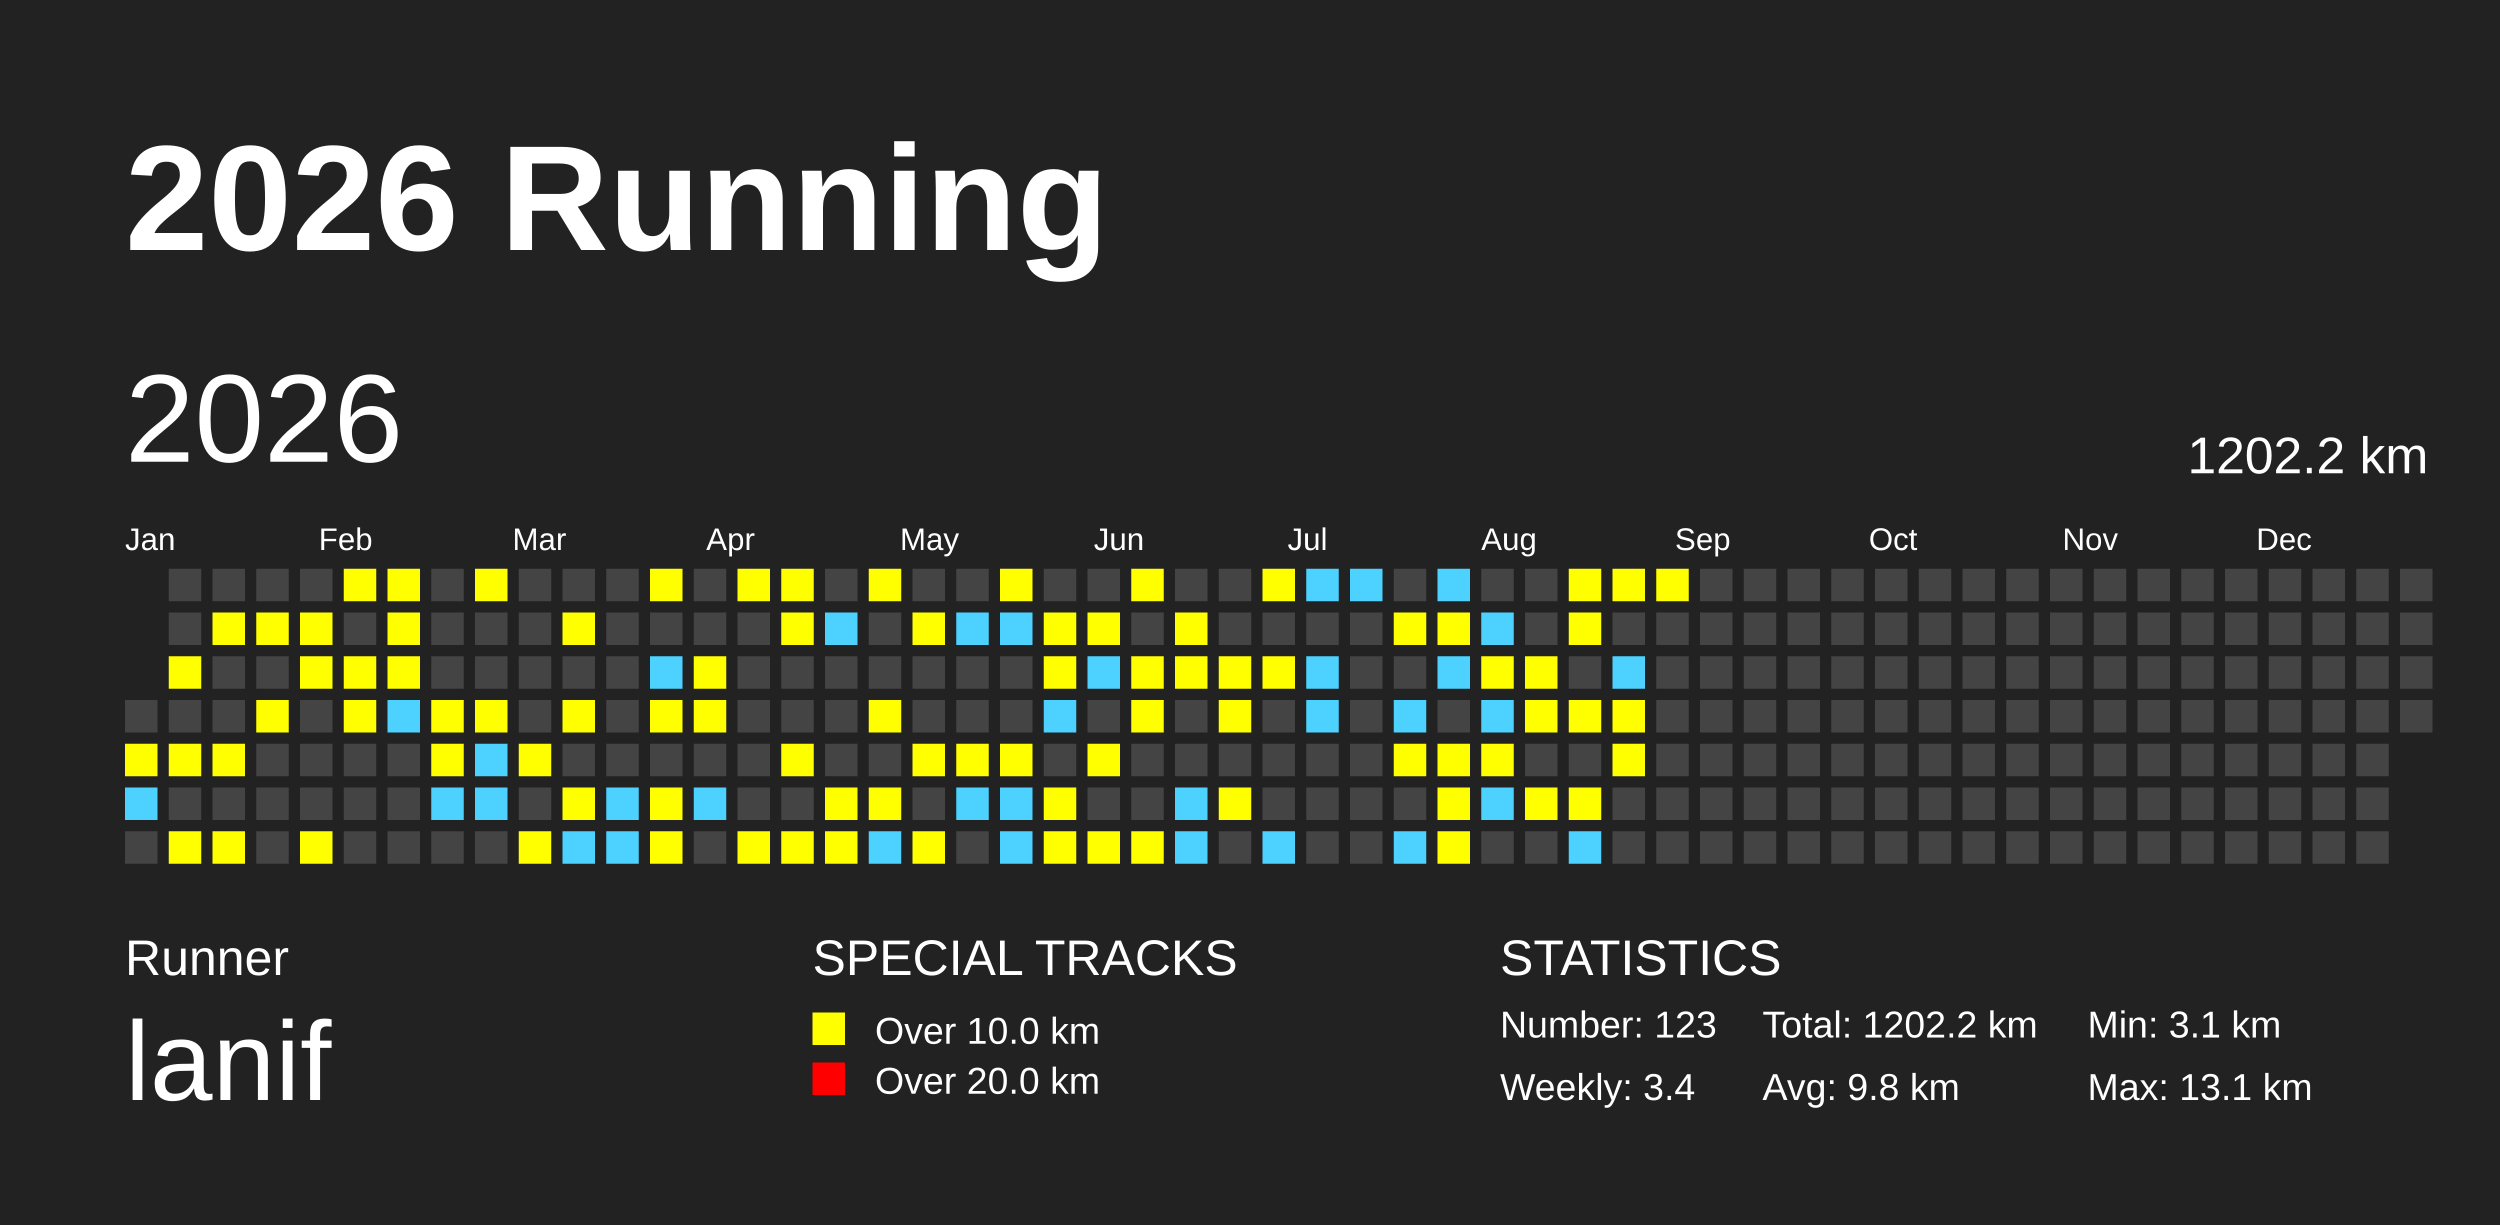
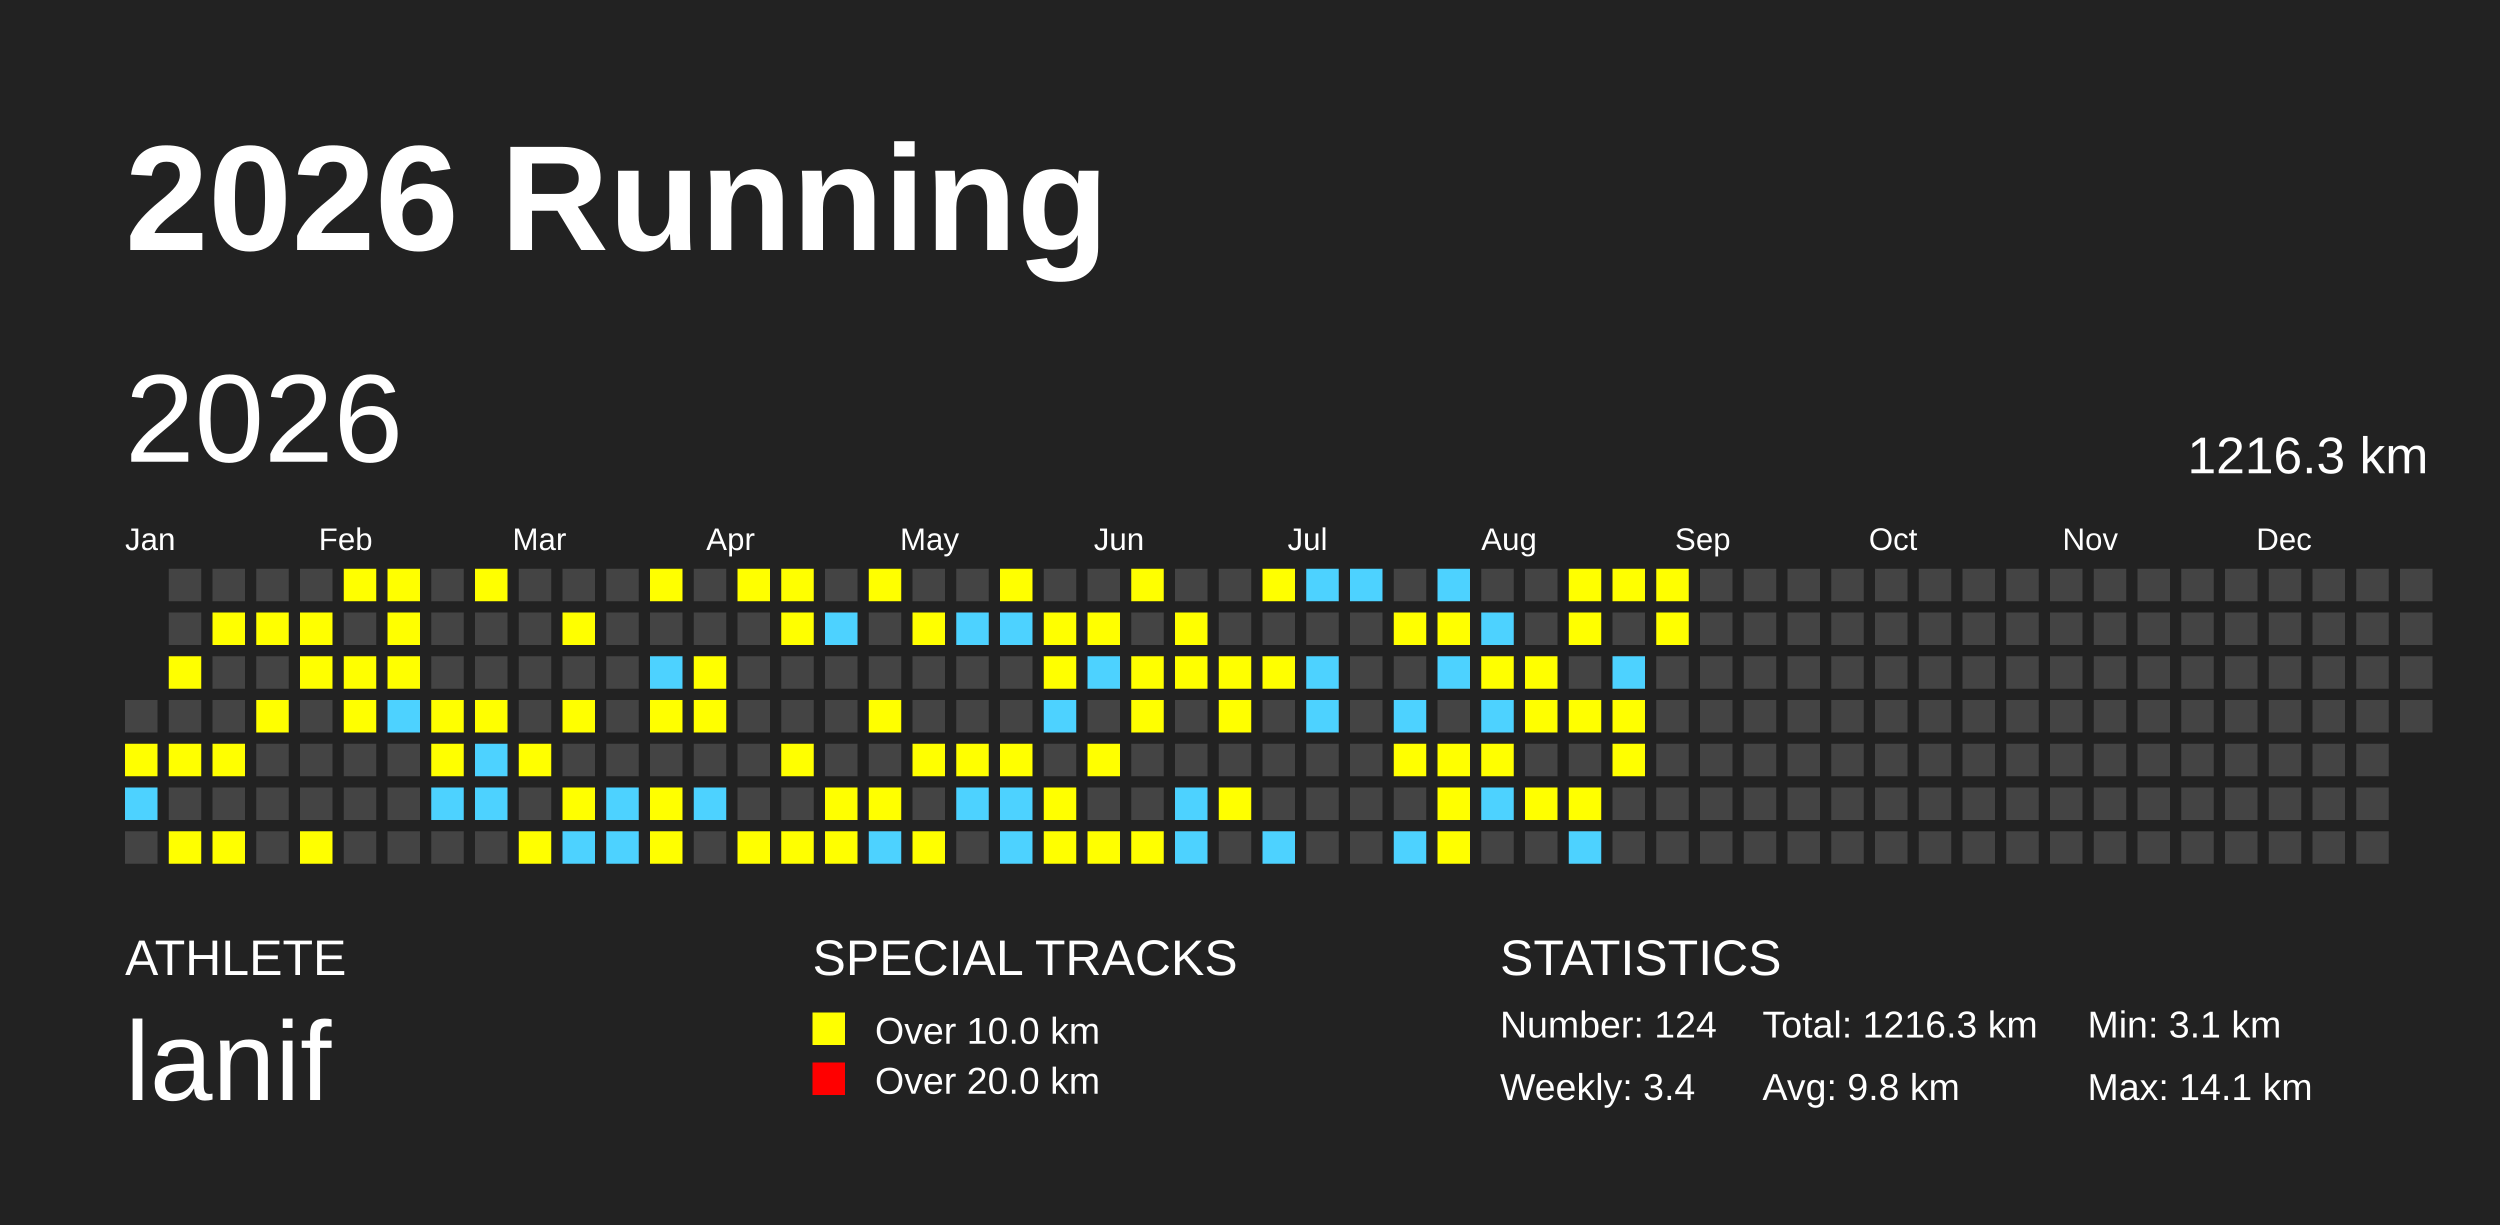
<svg xmlns="http://www.w3.org/2000/svg" baseProfile="full" height="98mm" version="1.1" viewBox="0,0,200,98" width="200mm">
-   <defs>
-     <pattern height="2" id="indoor-stripe" patternUnits="userSpaceOnUse" width="2">
-       <line stroke="white" stroke-opacity="0.45" stroke-width="0.5" x1="0" x2="2" y1="2" y2="0" />
-     </pattern>
-   </defs>
+   <defs />
  <rect fill="#222222" height="98" width="200" x="0" y="0" />
  <text fill="#FFFFFF" style="font-size:12px; font-family:Arial; font-weight:bold;" x="10" y="20">2026 Running</text>
-   <text fill="#FFFFFF" style="font-size:4px; font-family:Arial" x="10" y="78">Runner</text>
+   <text fill="#FFFFFF" style="font-size:4px; font-family:Arial" x="10" y="78">ATHLETE</text>
  <text fill="#FFFFFF" style="font-size:9px; font-family:Arial" x="10" y="88">lanif</text>
  <text fill="#FFFFFF" style="font-size:4px; font-family:Arial" x="65" y="78">SPECIAL TRACKS</text>
  <rect fill="yellow" height="2.6" width="2.6" x="65" y="81" />
  <text fill="#FFFFFF" style="font-size:3px; font-family:Arial" x="70" y="83.5">Over 10.0 km</text>
  <rect fill="red" height="2.6" width="2.6" x="65" y="85" />
  <text fill="#FFFFFF" style="font-size:3px; font-family:Arial" x="70" y="87.5">Over 20.0 km</text>
  <text fill="#FFFFFF" style="font-size:4px; font-family:Arial" x="120" y="78">STATISTICS</text>
-   <text fill="#FFFFFF" style="font-size:3px; font-family:Arial" x="120" y="83">Number: 123</text>
+   <text fill="#FFFFFF" style="font-size:3px; font-family:Arial" x="120" y="83">Number: 124</text>
  <text fill="#FFFFFF" style="font-size:3px; font-family:Arial" x="120" y="88">Weekly: 3.4</text>
-   <text fill="#FFFFFF" style="font-size:3px; font-family:Arial" x="141" y="83">Total: 1202.2 km</text>
+   <text fill="#FFFFFF" style="font-size:3px; font-family:Arial" x="141" y="83">Total: 1216.3 km</text>
  <text fill="#FFFFFF" style="font-size:3px; font-family:Arial" x="141" y="88">Avg: 9.8 km</text>
  <text fill="#FFFFFF" style="font-size:3px; font-family:Arial" x="167" y="83">Min: 3.1 km</text>
-   <text fill="#FFFFFF" style="font-size:3px; font-family:Arial" x="167" y="88">Max: 13.1 km</text>
+   <text fill="#FFFFFF" style="font-size:3px; font-family:Arial" x="167" y="88">Max: 14.1 km</text>
  <text dominant-baseline="hanging" fill="#FFFFFF" style="font-size:10.0px; font-family:Arial;" x="10" y="30">2026</text>
-   <text dominant-baseline="hanging" fill="#FFFFFF" style="font-size:4.125px; font-family:Arial;" x="175" y="35">1202.2 km</text>
+   <text dominant-baseline="hanging" fill="#FFFFFF" style="font-size:4.125px; font-family:Arial;" x="175" y="35">1216.3 km</text>
  <text fill="#FFFFFF" style="font-size:2.5px; font-family:Arial" x="10.0" y="44">Jan</text>
  <text fill="#FFFFFF" style="font-size:2.5px; font-family:Arial" x="25.5" y="44">Feb</text>
  <text fill="#FFFFFF" style="font-size:2.5px; font-family:Arial" x="41.0" y="44">Mar</text>
  <text fill="#FFFFFF" style="font-size:2.5px; font-family:Arial" x="56.5" y="44">Apr</text>
  <text fill="#FFFFFF" style="font-size:2.5px; font-family:Arial" x="72.0" y="44">May</text>
  <text fill="#FFFFFF" style="font-size:2.5px; font-family:Arial" x="87.5" y="44">Jun</text>
  <text fill="#FFFFFF" style="font-size:2.5px; font-family:Arial" x="103.0" y="44">Jul</text>
  <text fill="#FFFFFF" style="font-size:2.5px; font-family:Arial" x="118.5" y="44">Aug</text>
  <text fill="#FFFFFF" style="font-size:2.5px; font-family:Arial" x="134.0" y="44">Sep</text>
  <text fill="#FFFFFF" style="font-size:2.5px; font-family:Arial" x="149.5" y="44">Oct</text>
  <text fill="#FFFFFF" style="font-size:2.5px; font-family:Arial" x="165.0" y="44">Nov</text>
  <text fill="#FFFFFF" style="font-size:2.5px; font-family:Arial" x="180.5" y="44">Dec</text>
  <rect fill="#444444" height="2.6" width="2.6" x="10.0" y="56.0" />
  <rect fill="yellow" height="2.6" width="2.6" x="10.0" y="59.5" />
  <rect fill="#4DD2FF" height="2.6" width="2.6" x="10.0" y="63.0" />
  <rect fill="#444444" height="2.6" width="2.6" x="10.0" y="66.5" />
  <rect fill="#444444" height="2.6" width="2.6" x="13.5" y="45.5" />
  <rect fill="#444444" height="2.6" width="2.6" x="13.5" y="49.0" />
  <rect fill="yellow" height="2.6" width="2.6" x="13.5" y="52.5" />
  <rect fill="#444444" height="2.6" width="2.6" x="13.5" y="56.0" />
  <rect fill="yellow" height="2.6" width="2.6" x="13.5" y="59.5" />
  <rect fill="#444444" height="2.6" width="2.6" x="13.5" y="63.0" />
  <rect fill="yellow" height="2.6" width="2.6" x="13.5" y="66.5" />
  <rect fill="#444444" height="2.6" width="2.6" x="17.0" y="45.5" />
  <rect fill="yellow" height="2.6" width="2.6" x="17.0" y="49.0" />
  <rect fill="#444444" height="2.6" width="2.6" x="17.0" y="52.5" />
  <rect fill="#444444" height="2.6" width="2.6" x="17.0" y="56.0" />
  <rect fill="yellow" height="2.6" width="2.6" x="17.0" y="59.5" />
  <rect fill="#444444" height="2.6" width="2.6" x="17.0" y="63.0" />
  <rect fill="yellow" height="2.6" width="2.6" x="17.0" y="66.5" />
  <rect fill="#444444" height="2.6" width="2.6" x="20.5" y="45.5" />
  <rect fill="yellow" height="2.6" width="2.6" x="20.5" y="49.0" />
  <rect fill="#444444" height="2.6" width="2.6" x="20.5" y="52.5" />
  <rect fill="yellow" height="2.6" width="2.6" x="20.5" y="56.0" />
  <rect fill="#444444" height="2.6" width="2.6" x="20.5" y="59.5" />
  <rect fill="#444444" height="2.6" width="2.6" x="20.5" y="63.0" />
  <rect fill="#444444" height="2.6" width="2.6" x="20.5" y="66.5" />
  <rect fill="#444444" height="2.6" width="2.6" x="24.0" y="45.5" />
  <rect fill="yellow" height="2.6" width="2.6" x="24.0" y="49.0" />
  <rect fill="yellow" height="2.6" width="2.6" x="24.0" y="52.5" />
  <rect fill="#444444" height="2.6" width="2.6" x="24.0" y="56.0" />
  <rect fill="#444444" height="2.6" width="2.6" x="24.0" y="59.5" />
  <rect fill="#444444" height="2.6" width="2.6" x="24.0" y="63.0" />
  <rect fill="yellow" height="2.6" width="2.6" x="24.0" y="66.5" />
  <rect fill="yellow" height="2.6" width="2.6" x="27.5" y="45.5" />
  <rect fill="#444444" height="2.6" width="2.6" x="27.5" y="49.0" />
  <rect fill="yellow" height="2.6" width="2.6" x="27.5" y="52.5" />
  <rect fill="yellow" height="2.6" width="2.6" x="27.5" y="56.0" />
  <rect fill="#444444" height="2.6" width="2.6" x="27.5" y="59.5" />
  <rect fill="#444444" height="2.6" width="2.6" x="27.5" y="63.0" />
  <rect fill="#444444" height="2.6" width="2.6" x="27.5" y="66.5" />
  <rect fill="yellow" height="2.6" width="2.6" x="31.0" y="45.5" />
  <rect fill="yellow" height="2.6" width="2.6" x="31.0" y="49.0" />
  <rect fill="yellow" height="2.6" width="2.6" x="31.0" y="52.5" />
  <rect fill="#4DD2FF" height="2.6" width="2.6" x="31.0" y="56.0" />
  <rect fill="#444444" height="2.6" width="2.6" x="31.0" y="59.5" />
  <rect fill="#444444" height="2.6" width="2.6" x="31.0" y="63.0" />
  <rect fill="#444444" height="2.6" width="2.6" x="31.0" y="66.5" />
  <rect fill="#444444" height="2.6" width="2.6" x="34.5" y="45.5" />
  <rect fill="#444444" height="2.6" width="2.6" x="34.5" y="49.0" />
  <rect fill="#444444" height="2.6" width="2.6" x="34.5" y="52.5" />
  <rect fill="yellow" height="2.6" width="2.6" x="34.5" y="56.0" />
  <rect fill="yellow" height="2.6" width="2.6" x="34.5" y="59.5" />
  <rect fill="#4DD2FF" height="2.6" width="2.6" x="34.5" y="63.0" />
  <rect fill="#444444" height="2.6" width="2.6" x="34.5" y="66.5" />
  <rect fill="yellow" height="2.6" width="2.6" x="38.0" y="45.5" />
  <rect fill="#444444" height="2.6" width="2.6" x="38.0" y="49.0" />
  <rect fill="#444444" height="2.6" width="2.6" x="38.0" y="52.5" />
  <rect fill="yellow" height="2.6" width="2.6" x="38.0" y="56.0" />
  <rect fill="#4DD2FF" height="2.6" width="2.6" x="38.0" y="59.5" />
  <rect fill="#4DD2FF" height="2.6" width="2.6" x="38.0" y="63.0" />
  <rect fill="#444444" height="2.6" width="2.6" x="38.0" y="66.5" />
  <rect fill="#444444" height="2.6" width="2.6" x="41.5" y="45.5" />
  <rect fill="#444444" height="2.6" width="2.6" x="41.5" y="49.0" />
  <rect fill="#444444" height="2.6" width="2.6" x="41.5" y="52.5" />
  <rect fill="#444444" height="2.6" width="2.6" x="41.5" y="56.0" />
  <rect fill="yellow" height="2.6" width="2.6" x="41.5" y="59.5" />
  <rect fill="#444444" height="2.6" width="2.6" x="41.5" y="63.0" />
  <rect fill="yellow" height="2.6" width="2.6" x="41.5" y="66.5" />
  <rect fill="#444444" height="2.6" width="2.6" x="45.0" y="45.5" />
  <rect fill="yellow" height="2.6" width="2.6" x="45.0" y="49.0" />
  <rect fill="#444444" height="2.6" width="2.6" x="45.0" y="52.5" />
  <rect fill="yellow" height="2.6" width="2.6" x="45.0" y="56.0" />
  <rect fill="#444444" height="2.6" width="2.6" x="45.0" y="59.5" />
  <rect fill="yellow" height="2.6" width="2.6" x="45.0" y="63.0" />
  <rect fill="#4DD2FF" height="2.6" width="2.6" x="45.0" y="66.5" />
  <rect fill="#444444" height="2.6" width="2.6" x="48.5" y="45.5" />
  <rect fill="#444444" height="2.6" width="2.6" x="48.5" y="49.0" />
  <rect fill="#444444" height="2.6" width="2.6" x="48.5" y="52.5" />
  <rect fill="#444444" height="2.6" width="2.6" x="48.5" y="56.0" />
  <rect fill="#444444" height="2.6" width="2.6" x="48.5" y="59.5" />
  <rect fill="#4DD2FF" height="2.6" width="2.6" x="48.5" y="63.0" />
  <rect fill="#4DD2FF" height="2.6" width="2.6" x="48.5" y="66.5" />
  <rect fill="yellow" height="2.6" width="2.6" x="52.0" y="45.5" />
  <rect fill="#444444" height="2.6" width="2.6" x="52.0" y="49.0" />
  <rect fill="#4DD2FF" height="2.6" width="2.6" x="52.0" y="52.5" />
  <rect fill="yellow" height="2.6" width="2.6" x="52.0" y="56.0" />
  <rect fill="#444444" height="2.6" width="2.6" x="52.0" y="59.5" />
  <rect fill="yellow" height="2.6" width="2.6" x="52.0" y="63.0" />
  <rect fill="yellow" height="2.6" width="2.6" x="52.0" y="66.5" />
  <rect fill="#444444" height="2.6" width="2.6" x="55.5" y="45.5" />
  <rect fill="#444444" height="2.6" width="2.6" x="55.5" y="49.0" />
  <rect fill="yellow" height="2.6" width="2.6" x="55.5" y="52.5" />
  <rect fill="yellow" height="2.6" width="2.6" x="55.5" y="56.0" />
  <rect fill="#444444" height="2.6" width="2.6" x="55.5" y="59.5" />
  <rect fill="#4DD2FF" height="2.6" width="2.6" x="55.5" y="63.0" />
  <rect fill="#444444" height="2.6" width="2.6" x="55.5" y="66.5" />
  <rect fill="yellow" height="2.6" width="2.6" x="59.0" y="45.5" />
  <rect fill="#444444" height="2.6" width="2.6" x="59.0" y="49.0" />
  <rect fill="#444444" height="2.6" width="2.6" x="59.0" y="52.5" />
  <rect fill="#444444" height="2.6" width="2.6" x="59.0" y="56.0" />
  <rect fill="#444444" height="2.6" width="2.6" x="59.0" y="59.5" />
  <rect fill="#444444" height="2.6" width="2.6" x="59.0" y="63.0" />
  <rect fill="yellow" height="2.6" width="2.6" x="59.0" y="66.5" />
  <rect fill="yellow" height="2.6" width="2.6" x="62.5" y="45.5" />
  <rect fill="yellow" height="2.6" width="2.6" x="62.5" y="49.0" />
  <rect fill="#444444" height="2.6" width="2.6" x="62.5" y="52.5" />
  <rect fill="#444444" height="2.6" width="2.6" x="62.5" y="56.0" />
  <rect fill="yellow" height="2.6" width="2.6" x="62.5" y="59.5" />
  <rect fill="#444444" height="2.6" width="2.6" x="62.5" y="63.0" />
  <rect fill="yellow" height="2.6" width="2.6" x="62.5" y="66.5" />
  <rect fill="#444444" height="2.6" width="2.6" x="66.0" y="45.5" />
  <rect fill="#4DD2FF" height="2.6" width="2.6" x="66.0" y="49.0" />
  <rect fill="#444444" height="2.6" width="2.6" x="66.0" y="52.5" />
  <rect fill="#444444" height="2.6" width="2.6" x="66.0" y="56.0" />
  <rect fill="#444444" height="2.6" width="2.6" x="66.0" y="59.5" />
  <rect fill="yellow" height="2.6" width="2.6" x="66.0" y="63.0" />
  <rect fill="yellow" height="2.6" width="2.6" x="66.0" y="66.5" />
  <rect fill="yellow" height="2.6" width="2.6" x="69.5" y="45.5" />
  <rect fill="#444444" height="2.6" width="2.6" x="69.5" y="49.0" />
  <rect fill="#444444" height="2.6" width="2.6" x="69.5" y="52.5" />
  <rect fill="yellow" height="2.6" width="2.6" x="69.5" y="56.0" />
  <rect fill="#444444" height="2.6" width="2.6" x="69.5" y="59.5" />
  <rect fill="yellow" height="2.6" width="2.6" x="69.5" y="63.0" />
  <rect fill="#4DD2FF" height="2.6" width="2.6" x="69.5" y="66.5" />
  <rect fill="#444444" height="2.6" width="2.6" x="73.0" y="45.5" />
  <rect fill="yellow" height="2.6" width="2.6" x="73.0" y="49.0" />
  <rect fill="#444444" height="2.6" width="2.6" x="73.0" y="52.5" />
  <rect fill="#444444" height="2.6" width="2.6" x="73.0" y="56.0" />
  <rect fill="yellow" height="2.6" width="2.6" x="73.0" y="59.5" />
  <rect fill="#444444" height="2.6" width="2.6" x="73.0" y="63.0" />
  <rect fill="yellow" height="2.6" width="2.6" x="73.0" y="66.5" />
  <rect fill="#444444" height="2.6" width="2.6" x="76.5" y="45.5" />
  <rect fill="#4DD2FF" height="2.6" width="2.6" x="76.5" y="49.0" />
  <rect fill="#444444" height="2.6" width="2.6" x="76.5" y="52.5" />
  <rect fill="#444444" height="2.6" width="2.6" x="76.5" y="56.0" />
  <rect fill="yellow" height="2.6" width="2.6" x="76.5" y="59.5" />
  <rect fill="#4DD2FF" height="2.6" width="2.6" x="76.5" y="63.0" />
  <rect fill="#444444" height="2.6" width="2.6" x="76.5" y="66.5" />
  <rect fill="yellow" height="2.6" width="2.6" x="80.0" y="45.5" />
  <rect fill="#4DD2FF" height="2.6" width="2.6" x="80.0" y="49.0" />
  <rect fill="#444444" height="2.6" width="2.6" x="80.0" y="52.5" />
  <rect fill="#444444" height="2.6" width="2.6" x="80.0" y="56.0" />
  <rect fill="yellow" height="2.6" width="2.6" x="80.0" y="59.5" />
  <rect fill="#4DD2FF" height="2.6" width="2.6" x="80.0" y="63.0" />
  <rect fill="#4DD2FF" height="2.6" width="2.6" x="80.0" y="66.5" />
  <rect fill="#444444" height="2.6" width="2.6" x="83.5" y="45.5" />
  <rect fill="yellow" height="2.6" width="2.6" x="83.5" y="49.0" />
  <rect fill="yellow" height="2.6" width="2.6" x="83.5" y="52.5" />
  <rect fill="#4DD2FF" height="2.6" width="2.6" x="83.5" y="56.0" />
  <rect fill="#444444" height="2.6" width="2.6" x="83.5" y="59.5" />
  <rect fill="yellow" height="2.6" width="2.6" x="83.5" y="63.0" />
  <rect fill="yellow" height="2.6" width="2.6" x="83.5" y="66.5" />
  <rect fill="#444444" height="2.6" width="2.6" x="87.0" y="45.5" />
  <rect fill="yellow" height="2.6" width="2.6" x="87.0" y="49.0" />
  <rect fill="#4DD2FF" height="2.6" width="2.6" x="87.0" y="52.5" />
  <rect fill="#444444" height="2.6" width="2.6" x="87.0" y="56.0" />
  <rect fill="yellow" height="2.6" width="2.6" x="87.0" y="59.5" />
  <rect fill="#444444" height="2.6" width="2.6" x="87.0" y="63.0" />
  <rect fill="yellow" height="2.6" width="2.6" x="87.0" y="66.5" />
  <rect fill="yellow" height="2.6" width="2.6" x="90.5" y="45.5" />
  <rect fill="#444444" height="2.6" width="2.6" x="90.5" y="49.0" />
  <rect fill="yellow" height="2.6" width="2.6" x="90.5" y="52.5" />
  <rect fill="yellow" height="2.6" width="2.6" x="90.5" y="56.0" />
  <rect fill="#444444" height="2.6" width="2.6" x="90.5" y="59.5" />
  <rect fill="#444444" height="2.6" width="2.6" x="90.5" y="63.0" />
  <rect fill="yellow" height="2.6" width="2.6" x="90.5" y="66.5" />
  <rect fill="#444444" height="2.6" width="2.6" x="94.0" y="45.5" />
  <rect fill="yellow" height="2.6" width="2.6" x="94.0" y="49.0" />
  <rect fill="yellow" height="2.6" width="2.6" x="94.0" y="52.5" />
  <rect fill="#444444" height="2.6" width="2.6" x="94.0" y="56.0" />
  <rect fill="#444444" height="2.6" width="2.6" x="94.0" y="59.5" />
  <rect fill="#4DD2FF" height="2.6" width="2.6" x="94.0" y="63.0" />
  <rect fill="#4DD2FF" height="2.6" width="2.6" x="94.0" y="66.5" />
  <rect fill="#444444" height="2.6" width="2.6" x="97.5" y="45.5" />
  <rect fill="#444444" height="2.6" width="2.6" x="97.5" y="49.0" />
  <rect fill="yellow" height="2.6" width="2.6" x="97.5" y="52.5" />
  <rect fill="yellow" height="2.6" width="2.6" x="97.5" y="56.0" />
  <rect fill="#444444" height="2.6" width="2.6" x="97.5" y="59.5" />
  <rect fill="yellow" height="2.6" width="2.6" x="97.5" y="63.0" />
  <rect fill="#444444" height="2.6" width="2.6" x="97.5" y="66.5" />
  <rect fill="yellow" height="2.6" width="2.6" x="101.0" y="45.5" />
  <rect fill="#444444" height="2.6" width="2.6" x="101.0" y="49.0" />
  <rect fill="yellow" height="2.6" width="2.6" x="101.0" y="52.5" />
  <rect fill="#444444" height="2.6" width="2.6" x="101.0" y="56.0" />
  <rect fill="#444444" height="2.6" width="2.6" x="101.0" y="59.5" />
  <rect fill="#444444" height="2.6" width="2.6" x="101.0" y="63.0" />
  <rect fill="#4DD2FF" height="2.6" width="2.6" x="101.0" y="66.5" />
  <rect fill="#4DD2FF" height="2.6" width="2.6" x="104.5" y="45.5" />
  <rect fill="#444444" height="2.6" width="2.6" x="104.5" y="49.0" />
  <rect fill="#4DD2FF" height="2.6" width="2.6" x="104.5" y="52.5" />
  <rect fill="#4DD2FF" height="2.6" width="2.6" x="104.5" y="56.0" />
  <rect fill="#444444" height="2.6" width="2.6" x="104.5" y="59.5" />
  <rect fill="#444444" height="2.6" width="2.6" x="104.5" y="63.0" />
  <rect fill="#444444" height="2.6" width="2.6" x="104.5" y="66.5" />
  <rect fill="#4DD2FF" height="2.6" width="2.6" x="108.0" y="45.5" />
  <rect fill="#444444" height="2.6" width="2.6" x="108.0" y="49.0" />
  <rect fill="#444444" height="2.6" width="2.6" x="108.0" y="52.5" />
  <rect fill="#444444" height="2.6" width="2.6" x="108.0" y="56.0" />
  <rect fill="#444444" height="2.6" width="2.6" x="108.0" y="59.5" />
  <rect fill="#444444" height="2.6" width="2.6" x="108.0" y="63.0" />
  <rect fill="#444444" height="2.6" width="2.6" x="108.0" y="66.5" />
  <rect fill="#444444" height="2.6" width="2.6" x="111.5" y="45.5" />
  <rect fill="yellow" height="2.6" width="2.6" x="111.5" y="49.0" />
  <rect fill="#444444" height="2.6" width="2.6" x="111.5" y="52.5" />
  <rect fill="#4DD2FF" height="2.6" width="2.6" x="111.5" y="56.0" />
  <rect fill="yellow" height="2.6" width="2.6" x="111.5" y="59.5" />
  <rect fill="#444444" height="2.6" width="2.6" x="111.5" y="63.0" />
  <rect fill="#4DD2FF" height="2.6" width="2.6" x="111.5" y="66.5" />
  <rect fill="#4DD2FF" height="2.6" width="2.6" x="115.0" y="45.5" />
  <rect fill="yellow" height="2.6" width="2.6" x="115.0" y="49.0" />
  <rect fill="#4DD2FF" height="2.6" width="2.6" x="115.0" y="52.5" />
  <rect fill="#444444" height="2.6" width="2.6" x="115.0" y="56.0" />
  <rect fill="yellow" height="2.6" width="2.6" x="115.0" y="59.5" />
  <rect fill="yellow" height="2.6" width="2.6" x="115.0" y="63.0" />
  <rect fill="yellow" height="2.6" width="2.6" x="115.0" y="66.5" />
  <rect fill="#444444" height="2.6" width="2.6" x="118.5" y="45.5" />
  <rect fill="#4DD2FF" height="2.6" width="2.6" x="118.5" y="49.0" />
  <rect fill="yellow" height="2.6" width="2.6" x="118.5" y="52.5" />
  <rect fill="#4DD2FF" height="2.6" width="2.6" x="118.5" y="56.0" />
  <rect fill="yellow" height="2.6" width="2.6" x="118.5" y="59.5" />
  <rect fill="#4DD2FF" height="2.6" width="2.6" x="118.5" y="63.0" />
  <rect fill="#444444" height="2.6" width="2.6" x="118.5" y="66.5" />
  <rect fill="#444444" height="2.6" width="2.6" x="122.0" y="45.5" />
  <rect fill="#444444" height="2.6" width="2.6" x="122.0" y="49.0" />
  <rect fill="yellow" height="2.6" width="2.6" x="122.0" y="52.5" />
  <rect fill="yellow" height="2.6" width="2.6" x="122.0" y="56.0" />
  <rect fill="#444444" height="2.6" width="2.6" x="122.0" y="59.5" />
  <rect fill="yellow" height="2.6" width="2.6" x="122.0" y="63.0" />
  <rect fill="#444444" height="2.6" width="2.6" x="122.0" y="66.5" />
  <rect fill="yellow" height="2.6" width="2.6" x="125.5" y="45.5" />
  <rect fill="yellow" height="2.6" width="2.6" x="125.5" y="49.0" />
  <rect fill="#444444" height="2.6" width="2.6" x="125.5" y="52.5" />
  <rect fill="yellow" height="2.6" width="2.6" x="125.5" y="56.0" />
  <rect fill="#444444" height="2.6" width="2.6" x="125.5" y="59.5" />
  <rect fill="yellow" height="2.6" width="2.6" x="125.5" y="63.0" />
  <rect fill="#4DD2FF" height="2.6" width="2.6" x="125.5" y="66.5" />
  <rect fill="yellow" height="2.6" width="2.6" x="129.0" y="45.5" />
  <rect fill="#444444" height="2.6" width="2.6" x="129.0" y="49.0" />
  <rect fill="#4DD2FF" height="2.6" width="2.6" x="129.0" y="52.5" />
  <rect fill="yellow" height="2.6" width="2.6" x="129.0" y="56.0" />
  <rect fill="yellow" height="2.6" width="2.6" x="129.0" y="59.5" />
  <rect fill="#444444" height="2.6" width="2.6" x="129.0" y="63.0" />
  <rect fill="#444444" height="2.6" width="2.6" x="129.0" y="66.5" />
  <rect fill="yellow" height="2.6" width="2.6" x="132.5" y="45.5" />
-   <rect fill="#444444" height="2.6" width="2.6" x="132.5" y="49.0" />
+   <rect fill="yellow" height="2.6" width="2.6" x="132.5" y="49.0" />
  <rect fill="#444444" height="2.6" width="2.6" x="132.5" y="52.5" />
  <rect fill="#444444" height="2.6" width="2.6" x="132.5" y="56.0" />
  <rect fill="#444444" height="2.6" width="2.6" x="132.5" y="59.5" />
  <rect fill="#444444" height="2.6" width="2.6" x="132.5" y="63.0" />
  <rect fill="#444444" height="2.6" width="2.6" x="132.5" y="66.5" />
  <rect fill="#444444" height="2.6" width="2.6" x="136.0" y="45.5" />
  <rect fill="#444444" height="2.6" width="2.6" x="136.0" y="49.0" />
  <rect fill="#444444" height="2.6" width="2.6" x="136.0" y="52.5" />
  <rect fill="#444444" height="2.6" width="2.6" x="136.0" y="56.0" />
  <rect fill="#444444" height="2.6" width="2.6" x="136.0" y="59.5" />
  <rect fill="#444444" height="2.6" width="2.6" x="136.0" y="63.0" />
  <rect fill="#444444" height="2.6" width="2.6" x="136.0" y="66.5" />
  <rect fill="#444444" height="2.6" width="2.6" x="139.5" y="45.5" />
  <rect fill="#444444" height="2.6" width="2.6" x="139.5" y="49.0" />
  <rect fill="#444444" height="2.6" width="2.6" x="139.5" y="52.5" />
  <rect fill="#444444" height="2.6" width="2.6" x="139.5" y="56.0" />
  <rect fill="#444444" height="2.6" width="2.6" x="139.5" y="59.5" />
  <rect fill="#444444" height="2.6" width="2.6" x="139.5" y="63.0" />
  <rect fill="#444444" height="2.6" width="2.6" x="139.5" y="66.5" />
  <rect fill="#444444" height="2.6" width="2.6" x="143.0" y="45.5" />
  <rect fill="#444444" height="2.6" width="2.6" x="143.0" y="49.0" />
  <rect fill="#444444" height="2.6" width="2.6" x="143.0" y="52.5" />
  <rect fill="#444444" height="2.6" width="2.6" x="143.0" y="56.0" />
  <rect fill="#444444" height="2.6" width="2.6" x="143.0" y="59.5" />
  <rect fill="#444444" height="2.6" width="2.6" x="143.0" y="63.0" />
  <rect fill="#444444" height="2.6" width="2.6" x="143.0" y="66.5" />
  <rect fill="#444444" height="2.6" width="2.6" x="146.5" y="45.5" />
  <rect fill="#444444" height="2.6" width="2.6" x="146.5" y="49.0" />
  <rect fill="#444444" height="2.6" width="2.6" x="146.5" y="52.5" />
  <rect fill="#444444" height="2.6" width="2.6" x="146.5" y="56.0" />
  <rect fill="#444444" height="2.6" width="2.6" x="146.5" y="59.5" />
  <rect fill="#444444" height="2.6" width="2.6" x="146.5" y="63.0" />
  <rect fill="#444444" height="2.6" width="2.6" x="146.5" y="66.5" />
  <rect fill="#444444" height="2.6" width="2.6" x="150.0" y="45.5" />
  <rect fill="#444444" height="2.6" width="2.6" x="150.0" y="49.0" />
  <rect fill="#444444" height="2.6" width="2.6" x="150.0" y="52.5" />
  <rect fill="#444444" height="2.6" width="2.6" x="150.0" y="56.0" />
  <rect fill="#444444" height="2.6" width="2.6" x="150.0" y="59.5" />
  <rect fill="#444444" height="2.6" width="2.6" x="150.0" y="63.0" />
  <rect fill="#444444" height="2.6" width="2.6" x="150.0" y="66.5" />
  <rect fill="#444444" height="2.6" width="2.6" x="153.5" y="45.5" />
  <rect fill="#444444" height="2.6" width="2.6" x="153.5" y="49.0" />
  <rect fill="#444444" height="2.6" width="2.6" x="153.5" y="52.5" />
  <rect fill="#444444" height="2.6" width="2.6" x="153.5" y="56.0" />
  <rect fill="#444444" height="2.6" width="2.6" x="153.5" y="59.5" />
  <rect fill="#444444" height="2.6" width="2.6" x="153.5" y="63.0" />
  <rect fill="#444444" height="2.6" width="2.6" x="153.5" y="66.5" />
  <rect fill="#444444" height="2.6" width="2.6" x="157.0" y="45.5" />
  <rect fill="#444444" height="2.6" width="2.6" x="157.0" y="49.0" />
  <rect fill="#444444" height="2.6" width="2.6" x="157.0" y="52.5" />
  <rect fill="#444444" height="2.6" width="2.6" x="157.0" y="56.0" />
  <rect fill="#444444" height="2.6" width="2.6" x="157.0" y="59.5" />
  <rect fill="#444444" height="2.6" width="2.6" x="157.0" y="63.0" />
  <rect fill="#444444" height="2.6" width="2.6" x="157.0" y="66.5" />
  <rect fill="#444444" height="2.6" width="2.6" x="160.5" y="45.5" />
  <rect fill="#444444" height="2.6" width="2.6" x="160.5" y="49.0" />
  <rect fill="#444444" height="2.6" width="2.6" x="160.5" y="52.5" />
  <rect fill="#444444" height="2.6" width="2.6" x="160.5" y="56.0" />
  <rect fill="#444444" height="2.6" width="2.6" x="160.5" y="59.5" />
  <rect fill="#444444" height="2.6" width="2.6" x="160.5" y="63.0" />
  <rect fill="#444444" height="2.6" width="2.6" x="160.5" y="66.5" />
  <rect fill="#444444" height="2.6" width="2.6" x="164.0" y="45.5" />
  <rect fill="#444444" height="2.6" width="2.6" x="164.0" y="49.0" />
  <rect fill="#444444" height="2.6" width="2.6" x="164.0" y="52.5" />
  <rect fill="#444444" height="2.6" width="2.6" x="164.0" y="56.0" />
  <rect fill="#444444" height="2.6" width="2.6" x="164.0" y="59.5" />
  <rect fill="#444444" height="2.6" width="2.6" x="164.0" y="63.0" />
  <rect fill="#444444" height="2.6" width="2.6" x="164.0" y="66.5" />
  <rect fill="#444444" height="2.6" width="2.6" x="167.5" y="45.5" />
  <rect fill="#444444" height="2.6" width="2.6" x="167.5" y="49.0" />
  <rect fill="#444444" height="2.6" width="2.6" x="167.5" y="52.5" />
  <rect fill="#444444" height="2.6" width="2.6" x="167.5" y="56.0" />
  <rect fill="#444444" height="2.6" width="2.6" x="167.5" y="59.5" />
  <rect fill="#444444" height="2.6" width="2.6" x="167.5" y="63.0" />
  <rect fill="#444444" height="2.6" width="2.6" x="167.5" y="66.5" />
  <rect fill="#444444" height="2.6" width="2.6" x="171.0" y="45.5" />
  <rect fill="#444444" height="2.6" width="2.6" x="171.0" y="49.0" />
  <rect fill="#444444" height="2.6" width="2.6" x="171.0" y="52.5" />
  <rect fill="#444444" height="2.6" width="2.6" x="171.0" y="56.0" />
  <rect fill="#444444" height="2.6" width="2.6" x="171.0" y="59.5" />
  <rect fill="#444444" height="2.6" width="2.6" x="171.0" y="63.0" />
  <rect fill="#444444" height="2.6" width="2.6" x="171.0" y="66.5" />
  <rect fill="#444444" height="2.6" width="2.6" x="174.5" y="45.5" />
  <rect fill="#444444" height="2.6" width="2.6" x="174.5" y="49.0" />
  <rect fill="#444444" height="2.6" width="2.6" x="174.5" y="52.5" />
  <rect fill="#444444" height="2.6" width="2.6" x="174.5" y="56.0" />
  <rect fill="#444444" height="2.6" width="2.6" x="174.5" y="59.5" />
  <rect fill="#444444" height="2.6" width="2.6" x="174.5" y="63.0" />
  <rect fill="#444444" height="2.6" width="2.6" x="174.5" y="66.5" />
  <rect fill="#444444" height="2.6" width="2.6" x="178.0" y="45.5" />
  <rect fill="#444444" height="2.6" width="2.6" x="178.0" y="49.0" />
  <rect fill="#444444" height="2.6" width="2.6" x="178.0" y="52.5" />
  <rect fill="#444444" height="2.6" width="2.6" x="178.0" y="56.0" />
  <rect fill="#444444" height="2.6" width="2.6" x="178.0" y="59.5" />
  <rect fill="#444444" height="2.6" width="2.6" x="178.0" y="63.0" />
  <rect fill="#444444" height="2.6" width="2.6" x="178.0" y="66.5" />
  <rect fill="#444444" height="2.6" width="2.6" x="181.5" y="45.5" />
  <rect fill="#444444" height="2.6" width="2.6" x="181.5" y="49.0" />
  <rect fill="#444444" height="2.6" width="2.6" x="181.5" y="52.5" />
  <rect fill="#444444" height="2.6" width="2.6" x="181.5" y="56.0" />
  <rect fill="#444444" height="2.6" width="2.6" x="181.5" y="59.5" />
  <rect fill="#444444" height="2.6" width="2.6" x="181.5" y="63.0" />
  <rect fill="#444444" height="2.6" width="2.6" x="181.5" y="66.5" />
  <rect fill="#444444" height="2.6" width="2.6" x="185.0" y="45.5" />
  <rect fill="#444444" height="2.6" width="2.6" x="185.0" y="49.0" />
  <rect fill="#444444" height="2.6" width="2.6" x="185.0" y="52.5" />
  <rect fill="#444444" height="2.6" width="2.6" x="185.0" y="56.0" />
  <rect fill="#444444" height="2.6" width="2.6" x="185.0" y="59.5" />
  <rect fill="#444444" height="2.6" width="2.6" x="185.0" y="63.0" />
  <rect fill="#444444" height="2.6" width="2.6" x="185.0" y="66.5" />
  <rect fill="#444444" height="2.6" width="2.6" x="188.5" y="45.5" />
  <rect fill="#444444" height="2.6" width="2.6" x="188.5" y="49.0" />
  <rect fill="#444444" height="2.6" width="2.6" x="188.5" y="52.5" />
  <rect fill="#444444" height="2.6" width="2.6" x="188.5" y="56.0" />
  <rect fill="#444444" height="2.6" width="2.6" x="188.5" y="59.5" />
  <rect fill="#444444" height="2.6" width="2.6" x="188.5" y="63.0" />
  <rect fill="#444444" height="2.6" width="2.6" x="188.5" y="66.5" />
  <rect fill="#444444" height="2.6" width="2.6" x="192.0" y="45.5" />
  <rect fill="#444444" height="2.6" width="2.6" x="192.0" y="49.0" />
  <rect fill="#444444" height="2.6" width="2.6" x="192.0" y="52.5" />
  <rect fill="#444444" height="2.6" width="2.6" x="192.0" y="56.0" />
</svg>
